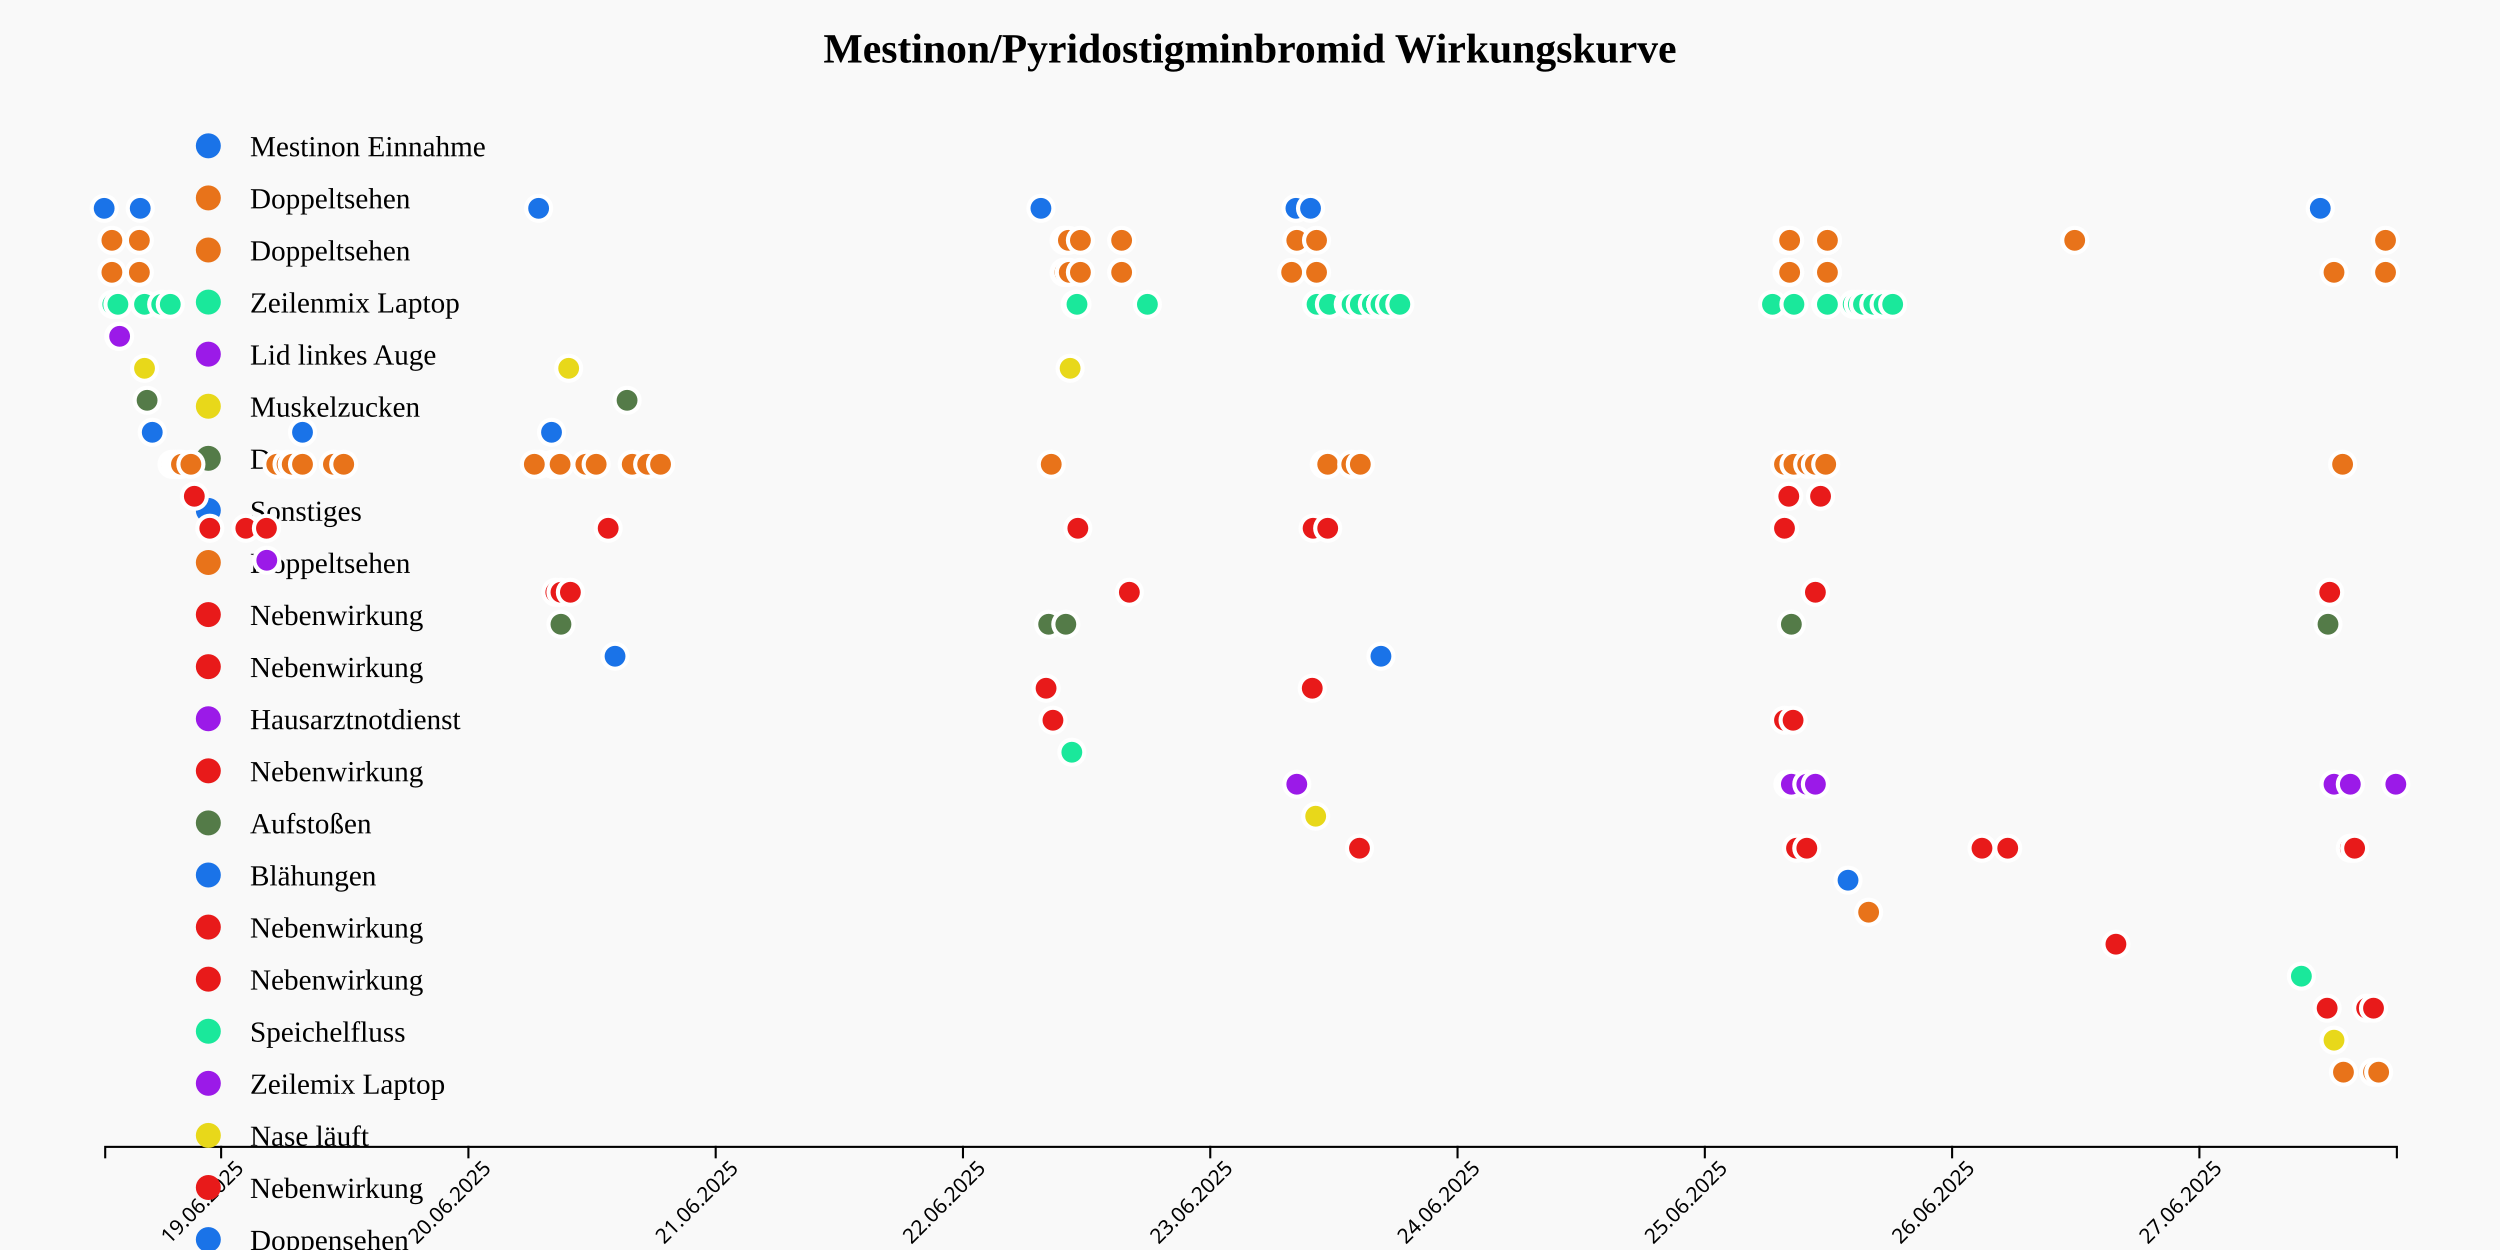
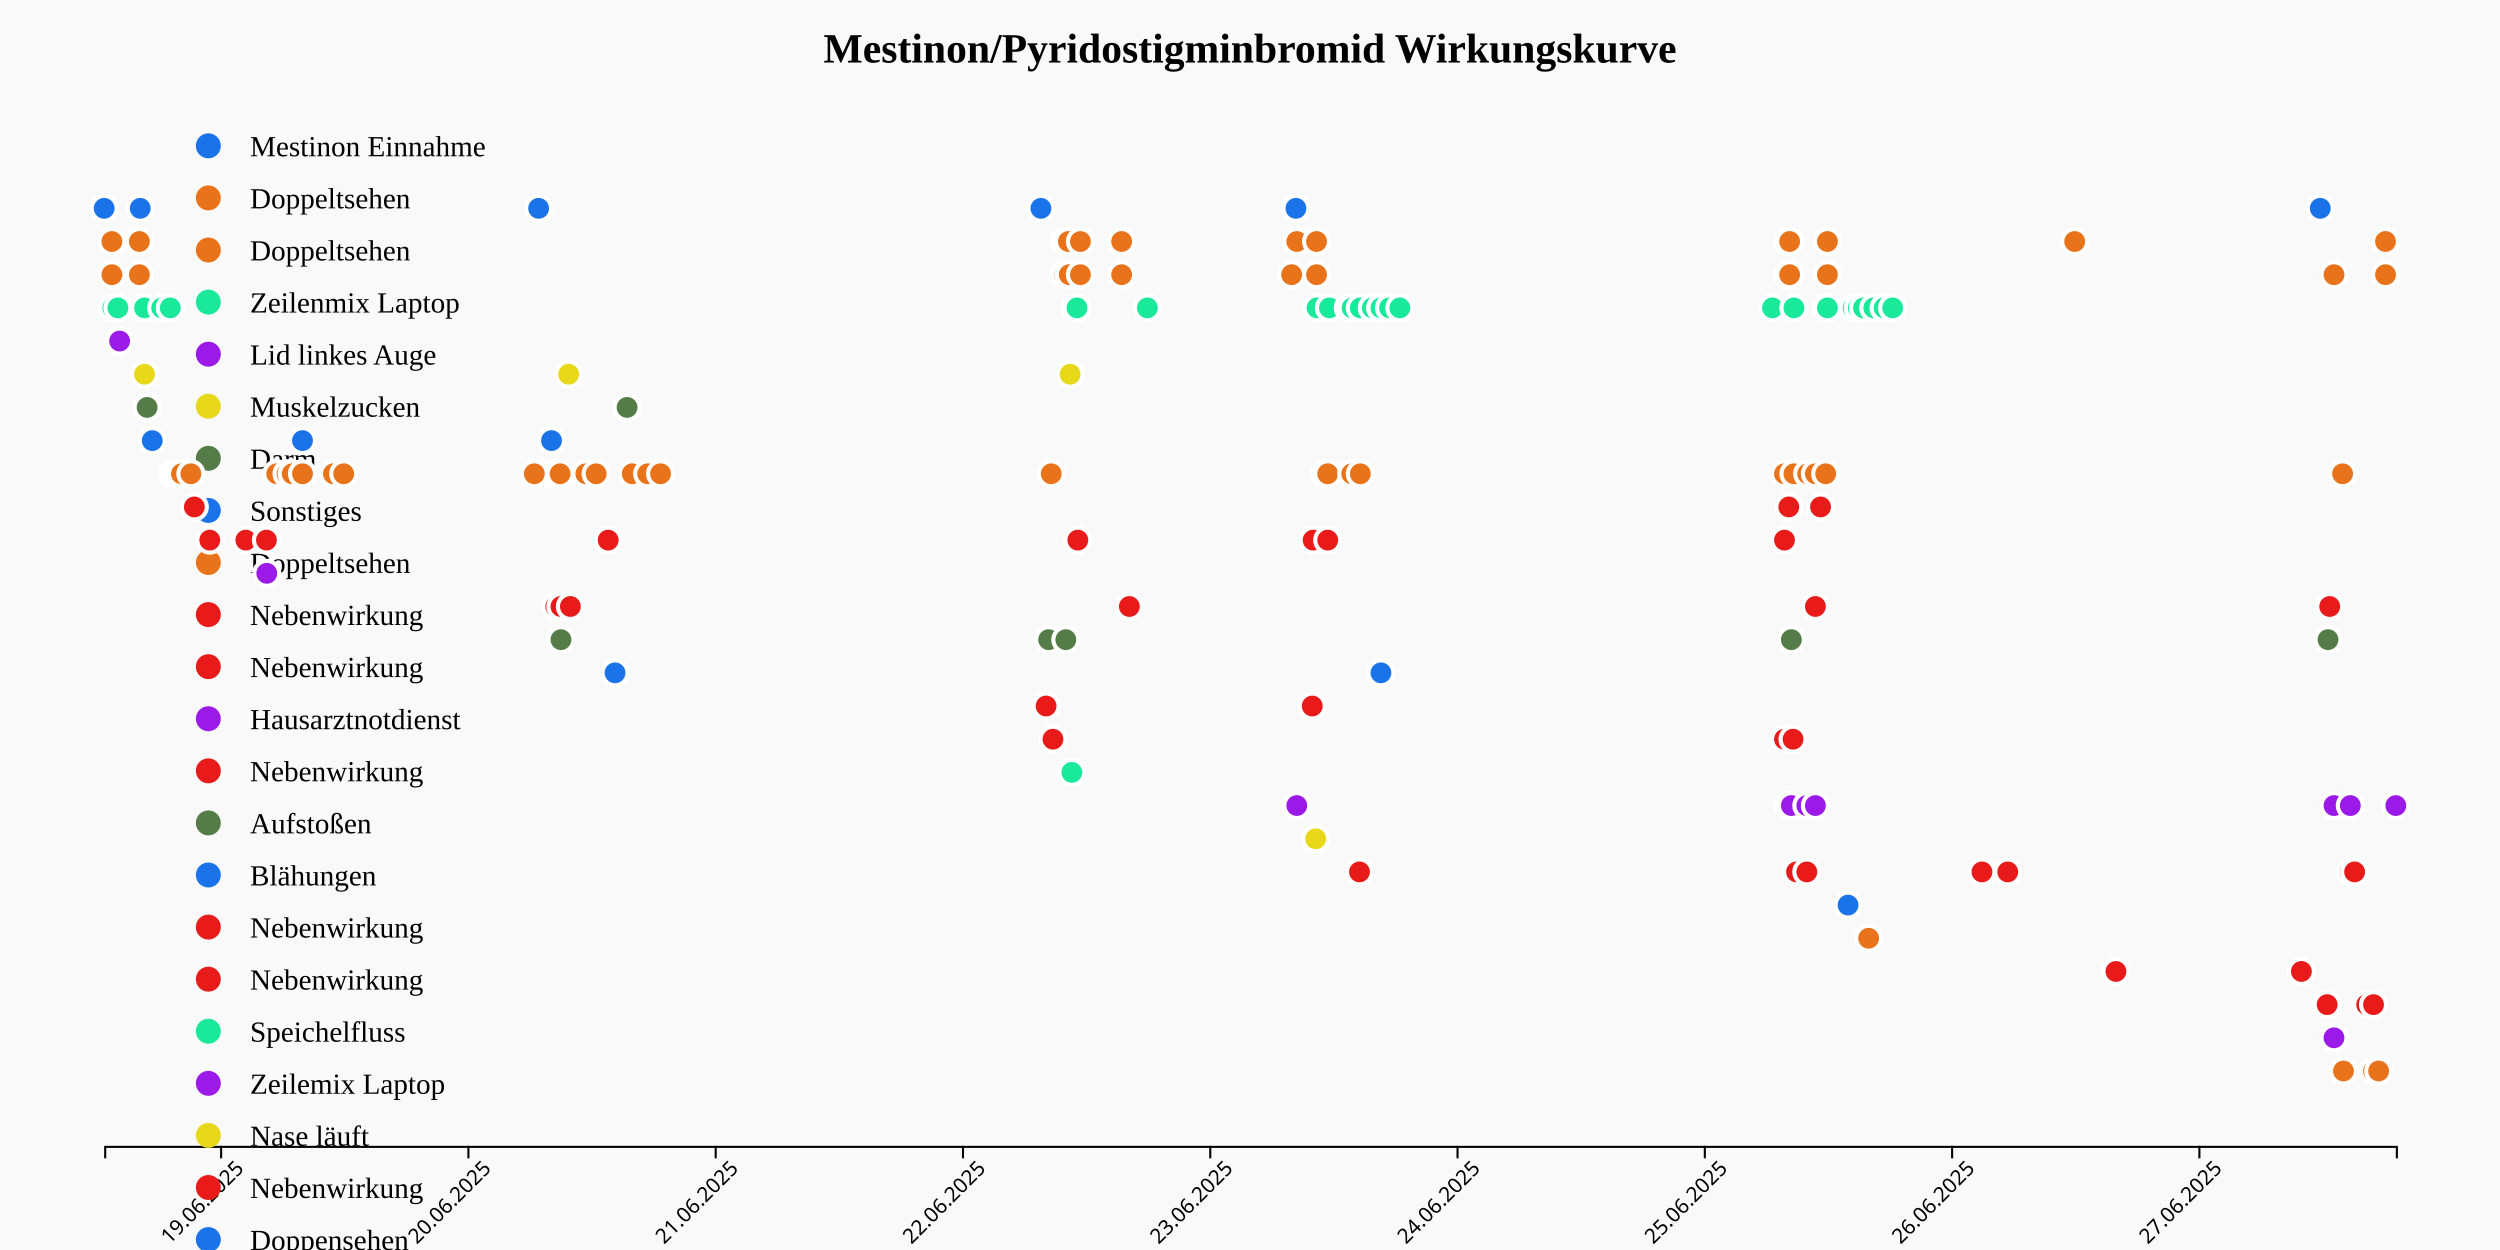
<svg xmlns="http://www.w3.org/2000/svg" width="1200" height="600">
  <rect width="1200" height="600" fill="#f9f9f9" />
  <text x="600" y="30" text-anchor="middle" font-size="20px" font-weight="bold">Mestinon/Pyridostigminbromid Wirkungskurve</text>
  <g transform="translate(0, 550)" fill="none" font-size="10" font-family="sans-serif" text-anchor="middle">
    <path class="domain" stroke="currentColor" d="M50.5,6V0.5H1150.5V6" />
    <g class="tick" opacity="1" transform="translate(106.1388,0)">
      <line stroke="currentColor" y2="6" />
      <text fill="currentColor" y="9" dy="0.71em" transform="rotate(-45)" text-anchor="end">19.06.2025</text>
    </g>
    <g class="tick" opacity="1" transform="translate(224.835,0)">
      <line stroke="currentColor" y2="6" />
      <text fill="currentColor" y="9" dy="0.71em" transform="rotate(-45)" text-anchor="end">20.06.2025</text>
    </g>
    <g class="tick" opacity="1" transform="translate(343.5311,0)">
      <line stroke="currentColor" y2="6" />
      <text fill="currentColor" y="9" dy="0.71em" transform="rotate(-45)" text-anchor="end">21.06.2025</text>
    </g>
    <g class="tick" opacity="1" transform="translate(462.2272,0)">
      <line stroke="currentColor" y2="6" />
      <text fill="currentColor" y="9" dy="0.71em" transform="rotate(-45)" text-anchor="end">22.06.2025</text>
    </g>
    <g class="tick" opacity="1" transform="translate(580.9234,0)">
      <line stroke="currentColor" y2="6" />
      <text fill="currentColor" y="9" dy="0.71em" transform="rotate(-45)" text-anchor="end">23.06.2025</text>
    </g>
    <g class="tick" opacity="1" transform="translate(699.6195,0)">
      <line stroke="currentColor" y2="6" />
      <text fill="currentColor" y="9" dy="0.71em" transform="rotate(-45)" text-anchor="end">24.06.2025</text>
    </g>
    <g class="tick" opacity="1" transform="translate(818.3157,0)">
      <line stroke="currentColor" y2="6" />
      <text fill="currentColor" y="9" dy="0.71em" transform="rotate(-45)" text-anchor="end">25.06.2025</text>
    </g>
    <g class="tick" opacity="1" transform="translate(937.0118,0)">
      <line stroke="currentColor" y2="6" />
      <text fill="currentColor" y="9" dy="0.71em" transform="rotate(-45)" text-anchor="end">26.06.2025</text>
    </g>
    <g class="tick" opacity="1" transform="translate(1055.708,0)">
      <line stroke="currentColor" y2="6" />
      <text fill="currentColor" y="9" dy="0.71em" transform="rotate(-45)" text-anchor="end">27.06.2025</text>
    </g>
  </g>
  <circle cx="100" cy="70" r="6" fill="#1a73e8" />
  <text x="120" y="75" font-size="14px">Mestinon Einnahme</text>
  <circle cx="100" cy="95" r="6" fill="#e8731a" />
  <text x="120" y="100" font-size="14px">Doppeltsehen</text>
  <circle cx="100" cy="120" r="6" fill="#e8731a" />
  <text x="120" y="125" font-size="14px">Doppeltsehen</text>
  <circle cx="100" cy="145" r="6" fill="#1ae89b" />
  <text x="120" y="150" font-size="14px">Zeilenmix Laptop</text>
  <circle cx="100" cy="170" r="6" fill="#9b1ae8" />
  <text x="120" y="175" font-size="14px">Lid linkes Auge</text>
  <circle cx="100" cy="195" r="6" fill="#e8d81a" />
  <text x="120" y="200" font-size="14px">Muskelzucken</text>
  <circle cx="100" cy="220" r="6" fill="#547b48" />
  <text x="120" y="225" font-size="14px">Darm</text>
  <circle cx="100" cy="245" r="6" fill="#1a73e8" />
  <text x="120" y="250" font-size="14px">Sonstiges</text>
  <circle cx="100" cy="270" r="6" fill="#e8731a" />
  <text x="120" y="275" font-size="14px">Doppeltsehen</text>
  <circle cx="100" cy="295" r="6" fill="#e81a1a" />
  <text x="120" y="300" font-size="14px">Nebenwirkung</text>
  <circle cx="100" cy="320" r="6" fill="#e81a1a" />
  <text x="120" y="325" font-size="14px">Nebenwirkung</text>
  <circle cx="100" cy="345" r="6" fill="#9b1ae8" />
  <text x="120" y="350" font-size="14px">Hausarztnotdienst</text>
  <circle cx="100" cy="370" r="6" fill="#e81a1a" />
  <text x="120" y="375" font-size="14px">Nebenwirkung</text>
  <circle cx="100" cy="395" r="6" fill="#547b48" />
  <text x="120" y="400" font-size="14px">Aufstoßen</text>
  <circle cx="100" cy="420" r="6" fill="#1a73e8" />
  <text x="120" y="425" font-size="14px">Blähungen</text>
  <circle cx="100" cy="445" r="6" fill="#e81a1a" />
  <text x="120" y="450" font-size="14px">Nebenwirkung</text>
  <circle cx="100" cy="470" r="6" fill="#e81a1a" />
  <text x="120" y="475" font-size="14px">Nebenwirkung</text>
  <circle cx="100" cy="495" r="6" fill="#1ae89b" />
  <text x="120" y="500" font-size="14px">Speichelfluss</text>
  <circle cx="100" cy="520" r="6" fill="#9b1ae8" />
  <text x="120" y="525" font-size="14px">Zeilemix Laptop</text>
  <circle cx="100" cy="545" r="6" fill="#e8d81a" />
  <text x="120" y="550" font-size="14px">Nase läuft</text>
  <circle cx="100" cy="570" r="6" fill="#e81a1a" />
  <text x="120" y="575" font-size="14px">Nebenwirkung</text>
  <circle cx="100" cy="595" r="6" fill="#1a73e8" />
  <text x="120" y="600" font-size="14px">Doppensehen</text>
  <circle cx="100" cy="620" r="6" fill="#e8731a" />
  <text x="120" y="625" font-size="14px">Vorlesen</text>
  <circle cx="100" cy="645" r="6" fill="#e81a1a" />
  <text x="120" y="650" font-size="14px">Stuhlgang</text>
-   <circle cx="100" cy="670" r="6" fill="#1ae89b" />
-   <text x="120" y="675" font-size="14px">Stuhlgangh</text>
-   <circle cx="100" cy="695" r="6" fill="#e81a1a" />
-   <text x="120" y="700" font-size="14px">Nebenwirkung</text>
-   <circle cx="100" cy="720" r="6" fill="#e8d81a" />
-   <text x="120" y="725" font-size="14px">Zeilenmix</text>
-   <circle cx="100" cy="745" r="6" fill="#e8731a" />
-   <text x="120" y="750" font-size="14px">Doppeltsehen</text>
+   <circle cx="100" cy="670" r="6" fill="#e81a1a" />
+   <text x="120" y="675" font-size="14px">Nebenwirkung</text>
+   <circle cx="100" cy="695" r="6" fill="#9b1ae8" />
+   <text x="120" y="700" font-size="14px">Zeilenmix</text>
+   <circle cx="100" cy="720" r="6" fill="#e8731a" />
+   <text x="120" y="725" font-size="14px">Doppeltsehen</text>
  <circle cx="50" cy="100" r="6" fill="#1a73e8" stroke="#fff" stroke-width="2" />
-   <circle cx="53.709" cy="115.357" r="6" fill="#e8731a" stroke="#fff" stroke-width="2" />
-   <circle cx="53.709" cy="130.714" r="6" fill="#e8731a" stroke="#fff" stroke-width="2" />
-   <circle cx="54.121" cy="146.071" r="6" fill="#1ae89b" stroke="#fff" stroke-width="2" />
-   <circle cx="56.594" cy="146.071" r="6" fill="#1ae89b" stroke="#fff" stroke-width="2" />
-   <circle cx="57.006" cy="161.429" r="6" fill="#9b1ae8" stroke="#fff" stroke-width="2" />
-   <circle cx="57.419" cy="161.429" r="6" fill="#9b1ae8" stroke="#fff" stroke-width="2" />
-   <circle cx="66.898" cy="115.357" r="6" fill="#e8731a" stroke="#fff" stroke-width="2" />
-   <circle cx="66.898" cy="130.714" r="6" fill="#e8731a" stroke="#fff" stroke-width="2" />
+   <circle cx="53.709" cy="115.926" r="6" fill="#e8731a" stroke="#fff" stroke-width="2" />
+   <circle cx="53.709" cy="131.852" r="6" fill="#e8731a" stroke="#fff" stroke-width="2" />
+   <circle cx="54.121" cy="147.778" r="6" fill="#1ae89b" stroke="#fff" stroke-width="2" />
+   <circle cx="56.594" cy="147.778" r="6" fill="#1ae89b" stroke="#fff" stroke-width="2" />
+   <circle cx="57.006" cy="163.704" r="6" fill="#9b1ae8" stroke="#fff" stroke-width="2" />
+   <circle cx="57.419" cy="163.704" r="6" fill="#9b1ae8" stroke="#fff" stroke-width="2" />
+   <circle cx="66.898" cy="115.926" r="6" fill="#e8731a" stroke="#fff" stroke-width="2" />
+   <circle cx="66.898" cy="131.852" r="6" fill="#e8731a" stroke="#fff" stroke-width="2" />
  <circle cx="67.31" cy="100" r="6" fill="#1a73e8" stroke="#fff" stroke-width="2" />
-   <circle cx="69.371" cy="176.786" r="6" fill="#e8d81a" stroke="#fff" stroke-width="2" />
-   <circle cx="70.607" cy="192.143" r="6" fill="#547b48" stroke="#fff" stroke-width="2" />
-   <circle cx="69.371" cy="146.071" r="6" fill="#1ae89b" stroke="#fff" stroke-width="2" />
-   <circle cx="73.08" cy="207.5" r="6" fill="#1a73e8" stroke="#fff" stroke-width="2" />
-   <circle cx="77.613" cy="146.071" r="6" fill="#1ae89b" stroke="#fff" stroke-width="2" />
-   <circle cx="81.735" cy="146.071" r="6" fill="#1ae89b" stroke="#fff" stroke-width="2" />
-   <circle cx="82.559" cy="222.857" r="6" fill="#e8731a" stroke="#fff" stroke-width="2" />
-   <circle cx="84.208" cy="222.857" r="6" fill="#e8731a" stroke="#fff" stroke-width="2" />
-   <circle cx="85.856" cy="222.857" r="6" fill="#e8731a" stroke="#fff" stroke-width="2" />
-   <circle cx="87.093" cy="222.857" r="6" fill="#e8731a" stroke="#fff" stroke-width="2" />
-   <circle cx="91.626" cy="222.857" r="6" fill="#e8731a" stroke="#fff" stroke-width="2" />
-   <circle cx="93.275" cy="238.214" r="6" fill="#e81a1a" stroke="#fff" stroke-width="2" />
-   <circle cx="100.693" cy="253.571" r="6" fill="#e81a1a" stroke="#fff" stroke-width="2" />
-   <circle cx="118.003" cy="253.571" r="6" fill="#e81a1a" stroke="#fff" stroke-width="2" />
-   <circle cx="127.894" cy="253.571" r="6" fill="#e81a1a" stroke="#fff" stroke-width="2" />
-   <circle cx="128.059" cy="268.929" r="6" fill="#9b1ae8" stroke="#fff" stroke-width="2" />
-   <circle cx="132.84" cy="222.857" r="6" fill="#e8731a" stroke="#fff" stroke-width="2" />
-   <circle cx="137.786" cy="222.857" r="6" fill="#e8731a" stroke="#fff" stroke-width="2" />
-   <circle cx="140.259" cy="222.857" r="6" fill="#e8731a" stroke="#fff" stroke-width="2" />
-   <circle cx="145.204" cy="222.857" r="6" fill="#e8731a" stroke="#fff" stroke-width="2" />
-   <circle cx="160.041" cy="222.857" r="6" fill="#e8731a" stroke="#fff" stroke-width="2" />
-   <circle cx="164.987" cy="222.857" r="6" fill="#e8731a" stroke="#fff" stroke-width="2" />
+   <circle cx="69.371" cy="179.63" r="6" fill="#e8d81a" stroke="#fff" stroke-width="2" />
+   <circle cx="70.607" cy="195.556" r="6" fill="#547b48" stroke="#fff" stroke-width="2" />
+   <circle cx="69.371" cy="147.778" r="6" fill="#1ae89b" stroke="#fff" stroke-width="2" />
+   <circle cx="73.08" cy="211.481" r="6" fill="#1a73e8" stroke="#fff" stroke-width="2" />
+   <circle cx="77.613" cy="147.778" r="6" fill="#1ae89b" stroke="#fff" stroke-width="2" />
+   <circle cx="81.735" cy="147.778" r="6" fill="#1ae89b" stroke="#fff" stroke-width="2" />
+   <circle cx="82.559" cy="227.407" r="6" fill="#e8731a" stroke="#fff" stroke-width="2" />
+   <circle cx="84.208" cy="227.407" r="6" fill="#e8731a" stroke="#fff" stroke-width="2" />
+   <circle cx="85.856" cy="227.407" r="6" fill="#e8731a" stroke="#fff" stroke-width="2" />
+   <circle cx="87.093" cy="227.407" r="6" fill="#e8731a" stroke="#fff" stroke-width="2" />
+   <circle cx="91.626" cy="227.407" r="6" fill="#e8731a" stroke="#fff" stroke-width="2" />
+   <circle cx="93.275" cy="243.333" r="6" fill="#e81a1a" stroke="#fff" stroke-width="2" />
+   <circle cx="100.693" cy="259.259" r="6" fill="#e81a1a" stroke="#fff" stroke-width="2" />
+   <circle cx="118.003" cy="259.259" r="6" fill="#e81a1a" stroke="#fff" stroke-width="2" />
+   <circle cx="127.894" cy="259.259" r="6" fill="#e81a1a" stroke="#fff" stroke-width="2" />
+   <circle cx="128.059" cy="275.185" r="6" fill="#9b1ae8" stroke="#fff" stroke-width="2" />
+   <circle cx="132.84" cy="227.407" r="6" fill="#e8731a" stroke="#fff" stroke-width="2" />
+   <circle cx="137.786" cy="227.407" r="6" fill="#e8731a" stroke="#fff" stroke-width="2" />
+   <circle cx="140.259" cy="227.407" r="6" fill="#e8731a" stroke="#fff" stroke-width="2" />
+   <circle cx="145.204" cy="227.407" r="6" fill="#e8731a" stroke="#fff" stroke-width="2" />
+   <circle cx="160.041" cy="227.407" r="6" fill="#e8731a" stroke="#fff" stroke-width="2" />
+   <circle cx="164.987" cy="227.407" r="6" fill="#e8731a" stroke="#fff" stroke-width="2" />
  <circle cx="258.543" cy="100" r="6" fill="#1a73e8" stroke="#fff" stroke-width="2" />
-   <circle cx="258.955" cy="222.857" r="6" fill="#e8731a" stroke="#fff" stroke-width="2" />
-   <circle cx="145.204" cy="207.5" r="6" fill="#1a73e8" stroke="#fff" stroke-width="2" />
-   <circle cx="264.725" cy="207.5" r="6" fill="#1a73e8" stroke="#fff" stroke-width="2" />
-   <circle cx="265.549" cy="222.857" r="6" fill="#e8731a" stroke="#fff" stroke-width="2" />
-   <circle cx="265.549" cy="222.857" r="6" fill="#e8731a" stroke="#fff" stroke-width="2" />
-   <circle cx="266.785" cy="284.286" r="6" fill="#e81a1a" stroke="#fff" stroke-width="2" />
-   <circle cx="266.785" cy="222.857" r="6" fill="#e8731a" stroke="#fff" stroke-width="2" />
-   <circle cx="268.846" cy="222.857" r="6" fill="#e8731a" stroke="#fff" stroke-width="2" />
-   <circle cx="269.258" cy="284.286" r="6" fill="#e81a1a" stroke="#fff" stroke-width="2" />
-   <circle cx="269.258" cy="299.643" r="6" fill="#547b48" stroke="#fff" stroke-width="2" />
-   <circle cx="272.967" cy="176.786" r="6" fill="#e8d81a" stroke="#fff" stroke-width="2" />
-   <circle cx="273.792" cy="284.286" r="6" fill="#e81a1a" stroke="#fff" stroke-width="2" />
-   <circle cx="281.21" cy="222.857" r="6" fill="#e8731a" stroke="#fff" stroke-width="2" />
-   <circle cx="286.156" cy="222.857" r="6" fill="#e8731a" stroke="#fff" stroke-width="2" />
-   <circle cx="291.926" cy="253.571" r="6" fill="#e81a1a" stroke="#fff" stroke-width="2" />
-   <circle cx="295.223" cy="315" r="6" fill="#1a73e8" stroke="#fff" stroke-width="2" />
-   <circle cx="300.993" cy="192.143" r="6" fill="#547b48" stroke="#fff" stroke-width="2" />
-   <circle cx="303.466" cy="222.857" r="6" fill="#e8731a" stroke="#fff" stroke-width="2" />
-   <circle cx="310.884" cy="222.857" r="6" fill="#e8731a" stroke="#fff" stroke-width="2" />
-   <circle cx="317.066" cy="222.857" r="6" fill="#e8731a" stroke="#fff" stroke-width="2" />
-   <circle cx="256.482" cy="222.857" r="6" fill="#e8731a" stroke="#fff" stroke-width="2" />
+   <circle cx="258.955" cy="227.407" r="6" fill="#e8731a" stroke="#fff" stroke-width="2" />
+   <circle cx="145.204" cy="211.481" r="6" fill="#1a73e8" stroke="#fff" stroke-width="2" />
+   <circle cx="264.725" cy="211.481" r="6" fill="#1a73e8" stroke="#fff" stroke-width="2" />
+   <circle cx="265.549" cy="227.407" r="6" fill="#e8731a" stroke="#fff" stroke-width="2" />
+   <circle cx="265.549" cy="227.407" r="6" fill="#e8731a" stroke="#fff" stroke-width="2" />
+   <circle cx="266.785" cy="291.111" r="6" fill="#e81a1a" stroke="#fff" stroke-width="2" />
+   <circle cx="266.785" cy="227.407" r="6" fill="#e8731a" stroke="#fff" stroke-width="2" />
+   <circle cx="268.846" cy="227.407" r="6" fill="#e8731a" stroke="#fff" stroke-width="2" />
+   <circle cx="269.258" cy="291.111" r="6" fill="#e81a1a" stroke="#fff" stroke-width="2" />
+   <circle cx="269.258" cy="307.037" r="6" fill="#547b48" stroke="#fff" stroke-width="2" />
+   <circle cx="272.967" cy="179.63" r="6" fill="#e8d81a" stroke="#fff" stroke-width="2" />
+   <circle cx="273.792" cy="291.111" r="6" fill="#e81a1a" stroke="#fff" stroke-width="2" />
+   <circle cx="281.21" cy="227.407" r="6" fill="#e8731a" stroke="#fff" stroke-width="2" />
+   <circle cx="286.156" cy="227.407" r="6" fill="#e8731a" stroke="#fff" stroke-width="2" />
+   <circle cx="291.926" cy="259.259" r="6" fill="#e81a1a" stroke="#fff" stroke-width="2" />
+   <circle cx="295.223" cy="322.963" r="6" fill="#1a73e8" stroke="#fff" stroke-width="2" />
+   <circle cx="300.993" cy="195.556" r="6" fill="#547b48" stroke="#fff" stroke-width="2" />
+   <circle cx="303.466" cy="227.407" r="6" fill="#e8731a" stroke="#fff" stroke-width="2" />
+   <circle cx="310.884" cy="227.407" r="6" fill="#e8731a" stroke="#fff" stroke-width="2" />
+   <circle cx="317.066" cy="227.407" r="6" fill="#e8731a" stroke="#fff" stroke-width="2" />
+   <circle cx="256.482" cy="227.407" r="6" fill="#e8731a" stroke="#fff" stroke-width="2" />
  <circle cx="499.644" cy="100" r="6" fill="#1a73e8" stroke="#fff" stroke-width="2" />
-   <circle cx="502.117" cy="330.357" r="6" fill="#e81a1a" stroke="#fff" stroke-width="2" />
-   <circle cx="503.353" cy="299.643" r="6" fill="#547b48" stroke="#fff" stroke-width="2" />
-   <circle cx="504.59" cy="222.857" r="6" fill="#e8731a" stroke="#fff" stroke-width="2" />
-   <circle cx="505.414" cy="345.714" r="6" fill="#e81a1a" stroke="#fff" stroke-width="2" />
-   <circle cx="510.772" cy="130.714" r="6" fill="#e8731a" stroke="#fff" stroke-width="2" />
-   <circle cx="510.772" cy="115.357" r="6" fill="#e8731a" stroke="#fff" stroke-width="2" />
-   <circle cx="511.184" cy="130.714" r="6" fill="#e8731a" stroke="#fff" stroke-width="2" />
-   <circle cx="511.184" cy="115.357" r="6" fill="#e8731a" stroke="#fff" stroke-width="2" />
-   <circle cx="511.596" cy="299.643" r="6" fill="#547b48" stroke="#fff" stroke-width="2" />
-   <circle cx="512.833" cy="115.357" r="6" fill="#e8731a" stroke="#fff" stroke-width="2" />
-   <circle cx="513.245" cy="130.714" r="6" fill="#e8731a" stroke="#fff" stroke-width="2" />
-   <circle cx="513.657" cy="176.786" r="6" fill="#e8d81a" stroke="#fff" stroke-width="2" />
-   <circle cx="514.481" cy="361.071" r="6" fill="#1ae89b" stroke="#fff" stroke-width="2" />
-   <circle cx="516.13" cy="146.071" r="6" fill="#1ae89b" stroke="#fff" stroke-width="2" />
-   <circle cx="516.954" cy="146.071" r="6" fill="#1ae89b" stroke="#fff" stroke-width="2" />
-   <circle cx="517.366" cy="253.571" r="6" fill="#e81a1a" stroke="#fff" stroke-width="2" />
-   <circle cx="518.602" cy="130.714" r="6" fill="#e8731a" stroke="#fff" stroke-width="2" />
-   <circle cx="518.602" cy="115.357" r="6" fill="#e8731a" stroke="#fff" stroke-width="2" />
-   <circle cx="538.385" cy="115.357" r="6" fill="#e8731a" stroke="#fff" stroke-width="2" />
-   <circle cx="542.094" cy="284.286" r="6" fill="#e81a1a" stroke="#fff" stroke-width="2" />
-   <circle cx="550.749" cy="146.071" r="6" fill="#1ae89b" stroke="#fff" stroke-width="2" />
-   <circle cx="538.385" cy="130.714" r="6" fill="#e8731a" stroke="#fff" stroke-width="2" />
-   <circle cx="619.989" cy="130.714" r="6" fill="#e8731a" stroke="#fff" stroke-width="2" />
+   <circle cx="502.117" cy="338.889" r="6" fill="#e81a1a" stroke="#fff" stroke-width="2" />
+   <circle cx="503.353" cy="307.037" r="6" fill="#547b48" stroke="#fff" stroke-width="2" />
+   <circle cx="504.59" cy="227.407" r="6" fill="#e8731a" stroke="#fff" stroke-width="2" />
+   <circle cx="505.414" cy="354.815" r="6" fill="#e81a1a" stroke="#fff" stroke-width="2" />
+   <circle cx="510.772" cy="131.852" r="6" fill="#e8731a" stroke="#fff" stroke-width="2" />
+   <circle cx="510.772" cy="115.926" r="6" fill="#e8731a" stroke="#fff" stroke-width="2" />
+   <circle cx="511.184" cy="131.852" r="6" fill="#e8731a" stroke="#fff" stroke-width="2" />
+   <circle cx="511.184" cy="115.926" r="6" fill="#e8731a" stroke="#fff" stroke-width="2" />
+   <circle cx="511.596" cy="307.037" r="6" fill="#547b48" stroke="#fff" stroke-width="2" />
+   <circle cx="512.833" cy="115.926" r="6" fill="#e8731a" stroke="#fff" stroke-width="2" />
+   <circle cx="513.245" cy="131.852" r="6" fill="#e8731a" stroke="#fff" stroke-width="2" />
+   <circle cx="513.657" cy="179.63" r="6" fill="#e8d81a" stroke="#fff" stroke-width="2" />
+   <circle cx="514.481" cy="370.741" r="6" fill="#1ae89b" stroke="#fff" stroke-width="2" />
+   <circle cx="516.13" cy="147.778" r="6" fill="#1ae89b" stroke="#fff" stroke-width="2" />
+   <circle cx="516.954" cy="147.778" r="6" fill="#1ae89b" stroke="#fff" stroke-width="2" />
+   <circle cx="517.366" cy="259.259" r="6" fill="#e81a1a" stroke="#fff" stroke-width="2" />
+   <circle cx="518.602" cy="131.852" r="6" fill="#e8731a" stroke="#fff" stroke-width="2" />
+   <circle cx="518.602" cy="115.926" r="6" fill="#e8731a" stroke="#fff" stroke-width="2" />
+   <circle cx="538.385" cy="115.926" r="6" fill="#e8731a" stroke="#fff" stroke-width="2" />
+   <circle cx="542.094" cy="291.111" r="6" fill="#e81a1a" stroke="#fff" stroke-width="2" />
+   <circle cx="550.749" cy="147.778" r="6" fill="#1ae89b" stroke="#fff" stroke-width="2" />
+   <circle cx="538.385" cy="131.852" r="6" fill="#e8731a" stroke="#fff" stroke-width="2" />
+   <circle cx="619.989" cy="131.852" r="6" fill="#e8731a" stroke="#fff" stroke-width="2" />
  <circle cx="622.049" cy="100" r="6" fill="#1a73e8" stroke="#fff" stroke-width="2" />
-   <circle cx="622.462" cy="115.357" r="6" fill="#e8731a" stroke="#fff" stroke-width="2" />
-   <circle cx="622.462" cy="376.429" r="6" fill="#9b1ae8" stroke="#fff" stroke-width="2" />
-   <circle cx="629.056" cy="100" r="6" fill="#1a73e8" stroke="#fff" stroke-width="2" />
-   <circle cx="629.88" cy="330.357" r="6" fill="#e81a1a" stroke="#fff" stroke-width="2" />
-   <circle cx="630.292" cy="253.571" r="6" fill="#e81a1a" stroke="#fff" stroke-width="2" />
-   <circle cx="631.529" cy="391.786" r="6" fill="#e8d81a" stroke="#fff" stroke-width="2" />
-   <circle cx="631.941" cy="130.714" r="6" fill="#e8731a" stroke="#fff" stroke-width="2" />
-   <circle cx="631.941" cy="115.357" r="6" fill="#e8731a" stroke="#fff" stroke-width="2" />
-   <circle cx="631.941" cy="146.071" r="6" fill="#1ae89b" stroke="#fff" stroke-width="2" />
-   <circle cx="632.188" cy="146.071" r="6" fill="#1ae89b" stroke="#fff" stroke-width="2" />
-   <circle cx="635.65" cy="222.857" r="6" fill="#e8731a" stroke="#fff" stroke-width="2" />
-   <circle cx="637.299" cy="253.571" r="6" fill="#e81a1a" stroke="#fff" stroke-width="2" />
-   <circle cx="638.123" cy="146.071" r="6" fill="#1ae89b" stroke="#fff" stroke-width="2" />
-   <circle cx="637.299" cy="222.857" r="6" fill="#e8731a" stroke="#fff" stroke-width="2" />
-   <circle cx="647.19" cy="146.071" r="6" fill="#1ae89b" stroke="#fff" stroke-width="2" />
-   <circle cx="648.839" cy="222.857" r="6" fill="#e8731a" stroke="#fff" stroke-width="2" />
-   <circle cx="648.921" cy="146.071" r="6" fill="#1ae89b" stroke="#fff" stroke-width="2" />
-   <circle cx="649.003" cy="146.071" r="6" fill="#1ae89b" stroke="#fff" stroke-width="2" />
-   <circle cx="652.548" cy="407.143" r="6" fill="#e81a1a" stroke="#fff" stroke-width="2" />
-   <circle cx="652.96" cy="222.857" r="6" fill="#e8731a" stroke="#fff" stroke-width="2" />
-   <circle cx="652.96" cy="146.071" r="6" fill="#1ae89b" stroke="#fff" stroke-width="2" />
-   <circle cx="658.73" cy="146.071" r="6" fill="#1ae89b" stroke="#fff" stroke-width="2" />
-   <circle cx="662.851" cy="315" r="6" fill="#1a73e8" stroke="#fff" stroke-width="2" />
-   <circle cx="662.851" cy="146.071" r="6" fill="#1ae89b" stroke="#fff" stroke-width="2" />
-   <circle cx="662.851" cy="146.071" r="6" fill="#1ae89b" stroke="#fff" stroke-width="2" />
-   <circle cx="662.851" cy="146.071" r="6" fill="#1ae89b" stroke="#fff" stroke-width="2" />
-   <circle cx="666.973" cy="146.071" r="6" fill="#1ae89b" stroke="#fff" stroke-width="2" />
-   <circle cx="671.918" cy="146.071" r="6" fill="#1ae89b" stroke="#fff" stroke-width="2" />
-   <circle cx="850.787" cy="146.071" r="6" fill="#1ae89b" stroke="#fff" stroke-width="2" />
-   <circle cx="856.557" cy="253.571" r="6" fill="#e81a1a" stroke="#fff" stroke-width="2" />
-   <circle cx="856.557" cy="345.714" r="6" fill="#e81a1a" stroke="#fff" stroke-width="2" />
-   <circle cx="856.557" cy="222.857" r="6" fill="#e8731a" stroke="#fff" stroke-width="2" />
-   <circle cx="857.793" cy="115.357" r="6" fill="#e8731a" stroke="#fff" stroke-width="2" />
-   <circle cx="857.793" cy="130.714" r="6" fill="#e8731a" stroke="#fff" stroke-width="2" />
-   <circle cx="858.617" cy="238.214" r="6" fill="#e81a1a" stroke="#fff" stroke-width="2" />
-   <circle cx="858.205" cy="376.429" r="6" fill="#9b1ae8" stroke="#fff" stroke-width="2" />
-   <circle cx="859.03" cy="130.714" r="6" fill="#e8731a" stroke="#fff" stroke-width="2" />
-   <circle cx="859.854" cy="299.643" r="6" fill="#547b48" stroke="#fff" stroke-width="2" />
-   <circle cx="859.854" cy="376.429" r="6" fill="#9b1ae8" stroke="#fff" stroke-width="2" />
-   <circle cx="859.03" cy="130.714" r="6" fill="#e8731a" stroke="#fff" stroke-width="2" />
-   <circle cx="859.03" cy="115.357" r="6" fill="#e8731a" stroke="#fff" stroke-width="2" />
-   <circle cx="860.678" cy="345.714" r="6" fill="#e81a1a" stroke="#fff" stroke-width="2" />
-   <circle cx="861.09" cy="222.857" r="6" fill="#e8731a" stroke="#fff" stroke-width="2" />
-   <circle cx="861.09" cy="146.071" r="6" fill="#1ae89b" stroke="#fff" stroke-width="2" />
-   <circle cx="862.327" cy="407.143" r="6" fill="#e81a1a" stroke="#fff" stroke-width="2" />
-   <circle cx="867.685" cy="222.857" r="6" fill="#e8731a" stroke="#fff" stroke-width="2" />
-   <circle cx="867.272" cy="407.143" r="6" fill="#e81a1a" stroke="#fff" stroke-width="2" />
-   <circle cx="867.272" cy="376.429" r="6" fill="#9b1ae8" stroke="#fff" stroke-width="2" />
-   <circle cx="871.394" cy="376.429" r="6" fill="#9b1ae8" stroke="#fff" stroke-width="2" />
-   <circle cx="871.394" cy="222.857" r="6" fill="#e8731a" stroke="#fff" stroke-width="2" />
-   <circle cx="871.394" cy="284.286" r="6" fill="#e81a1a" stroke="#fff" stroke-width="2" />
-   <circle cx="873.867" cy="238.214" r="6" fill="#e81a1a" stroke="#fff" stroke-width="2" />
-   <circle cx="876.339" cy="222.857" r="6" fill="#e8731a" stroke="#fff" stroke-width="2" />
-   <circle cx="876.339" cy="146.071" r="6" fill="#1ae89b" stroke="#fff" stroke-width="2" />
-   <circle cx="877.164" cy="146.071" r="6" fill="#1ae89b" stroke="#fff" stroke-width="2" />
-   <circle cx="877.164" cy="130.714" r="6" fill="#e8731a" stroke="#fff" stroke-width="2" />
-   <circle cx="877.164" cy="115.357" r="6" fill="#e8731a" stroke="#fff" stroke-width="2" />
-   <circle cx="877.164" cy="146.071" r="6" fill="#1ae89b" stroke="#fff" stroke-width="2" />
-   <circle cx="887.055" cy="422.5" r="6" fill="#1a73e8" stroke="#fff" stroke-width="2" />
-   <circle cx="889.528" cy="146.071" r="6" fill="#1ae89b" stroke="#fff" stroke-width="2" />
-   <circle cx="892.001" cy="146.071" r="6" fill="#1ae89b" stroke="#fff" stroke-width="2" />
-   <circle cx="894.474" cy="146.071" r="6" fill="#1ae89b" stroke="#fff" stroke-width="2" />
-   <circle cx="896.946" cy="437.857" r="6" fill="#e8731a" stroke="#fff" stroke-width="2" />
-   <circle cx="899.419" cy="146.071" r="6" fill="#1ae89b" stroke="#fff" stroke-width="2" />
-   <circle cx="904.365" cy="146.071" r="6" fill="#1ae89b" stroke="#fff" stroke-width="2" />
-   <circle cx="908.486" cy="146.071" r="6" fill="#1ae89b" stroke="#fff" stroke-width="2" />
-   <circle cx="877.164" cy="130.714" r="6" fill="#e8731a" stroke="#fff" stroke-width="2" />
-   <circle cx="877.164" cy="115.357" r="6" fill="#e8731a" stroke="#fff" stroke-width="2" />
-   <circle cx="951.349" cy="407.143" r="6" fill="#e81a1a" stroke="#fff" stroke-width="2" />
-   <circle cx="963.713" cy="407.143" r="6" fill="#e81a1a" stroke="#fff" stroke-width="2" />
-   <circle cx="1015.643" cy="453.214" r="6" fill="#e81a1a" stroke="#fff" stroke-width="2" />
-   <circle cx="995.86" cy="115.357" r="6" fill="#e8731a" stroke="#fff" stroke-width="2" />
-   <circle cx="1104.665" cy="468.571" r="6" fill="#1ae89b" stroke="#fff" stroke-width="2" />
+   <circle cx="622.462" cy="115.926" r="6" fill="#e8731a" stroke="#fff" stroke-width="2" />
+   <circle cx="622.462" cy="386.667" r="6" fill="#9b1ae8" stroke="#fff" stroke-width="2" />
+   <circle cx="629.88" cy="338.889" r="6" fill="#e81a1a" stroke="#fff" stroke-width="2" />
+   <circle cx="630.292" cy="259.259" r="6" fill="#e81a1a" stroke="#fff" stroke-width="2" />
+   <circle cx="631.529" cy="402.593" r="6" fill="#e8d81a" stroke="#fff" stroke-width="2" />
+   <circle cx="631.941" cy="131.852" r="6" fill="#e8731a" stroke="#fff" stroke-width="2" />
+   <circle cx="631.941" cy="115.926" r="6" fill="#e8731a" stroke="#fff" stroke-width="2" />
+   <circle cx="631.941" cy="147.778" r="6" fill="#1ae89b" stroke="#fff" stroke-width="2" />
+   <circle cx="632.188" cy="147.778" r="6" fill="#1ae89b" stroke="#fff" stroke-width="2" />
+   <circle cx="635.65" cy="227.407" r="6" fill="#e8731a" stroke="#fff" stroke-width="2" />
+   <circle cx="637.299" cy="259.259" r="6" fill="#e81a1a" stroke="#fff" stroke-width="2" />
+   <circle cx="638.123" cy="147.778" r="6" fill="#1ae89b" stroke="#fff" stroke-width="2" />
+   <circle cx="637.299" cy="227.407" r="6" fill="#e8731a" stroke="#fff" stroke-width="2" />
+   <circle cx="647.19" cy="147.778" r="6" fill="#1ae89b" stroke="#fff" stroke-width="2" />
+   <circle cx="648.839" cy="227.407" r="6" fill="#e8731a" stroke="#fff" stroke-width="2" />
+   <circle cx="648.921" cy="147.778" r="6" fill="#1ae89b" stroke="#fff" stroke-width="2" />
+   <circle cx="649.003" cy="147.778" r="6" fill="#1ae89b" stroke="#fff" stroke-width="2" />
+   <circle cx="652.548" cy="418.519" r="6" fill="#e81a1a" stroke="#fff" stroke-width="2" />
+   <circle cx="652.96" cy="227.407" r="6" fill="#e8731a" stroke="#fff" stroke-width="2" />
+   <circle cx="652.96" cy="147.778" r="6" fill="#1ae89b" stroke="#fff" stroke-width="2" />
+   <circle cx="658.73" cy="147.778" r="6" fill="#1ae89b" stroke="#fff" stroke-width="2" />
+   <circle cx="662.851" cy="322.963" r="6" fill="#1a73e8" stroke="#fff" stroke-width="2" />
+   <circle cx="662.851" cy="147.778" r="6" fill="#1ae89b" stroke="#fff" stroke-width="2" />
+   <circle cx="662.851" cy="147.778" r="6" fill="#1ae89b" stroke="#fff" stroke-width="2" />
+   <circle cx="662.851" cy="147.778" r="6" fill="#1ae89b" stroke="#fff" stroke-width="2" />
+   <circle cx="666.973" cy="147.778" r="6" fill="#1ae89b" stroke="#fff" stroke-width="2" />
+   <circle cx="671.918" cy="147.778" r="6" fill="#1ae89b" stroke="#fff" stroke-width="2" />
+   <circle cx="850.787" cy="147.778" r="6" fill="#1ae89b" stroke="#fff" stroke-width="2" />
+   <circle cx="856.557" cy="259.259" r="6" fill="#e81a1a" stroke="#fff" stroke-width="2" />
+   <circle cx="856.557" cy="354.815" r="6" fill="#e81a1a" stroke="#fff" stroke-width="2" />
+   <circle cx="856.557" cy="227.407" r="6" fill="#e8731a" stroke="#fff" stroke-width="2" />
+   <circle cx="857.793" cy="115.926" r="6" fill="#e8731a" stroke="#fff" stroke-width="2" />
+   <circle cx="857.793" cy="131.852" r="6" fill="#e8731a" stroke="#fff" stroke-width="2" />
+   <circle cx="858.617" cy="243.333" r="6" fill="#e81a1a" stroke="#fff" stroke-width="2" />
+   <circle cx="858.205" cy="386.667" r="6" fill="#9b1ae8" stroke="#fff" stroke-width="2" />
+   <circle cx="859.03" cy="131.852" r="6" fill="#e8731a" stroke="#fff" stroke-width="2" />
+   <circle cx="859.854" cy="307.037" r="6" fill="#547b48" stroke="#fff" stroke-width="2" />
+   <circle cx="859.854" cy="386.667" r="6" fill="#9b1ae8" stroke="#fff" stroke-width="2" />
+   <circle cx="859.03" cy="131.852" r="6" fill="#e8731a" stroke="#fff" stroke-width="2" />
+   <circle cx="859.03" cy="115.926" r="6" fill="#e8731a" stroke="#fff" stroke-width="2" />
+   <circle cx="860.678" cy="354.815" r="6" fill="#e81a1a" stroke="#fff" stroke-width="2" />
+   <circle cx="861.09" cy="227.407" r="6" fill="#e8731a" stroke="#fff" stroke-width="2" />
+   <circle cx="861.09" cy="147.778" r="6" fill="#1ae89b" stroke="#fff" stroke-width="2" />
+   <circle cx="862.327" cy="418.519" r="6" fill="#e81a1a" stroke="#fff" stroke-width="2" />
+   <circle cx="867.685" cy="227.407" r="6" fill="#e8731a" stroke="#fff" stroke-width="2" />
+   <circle cx="867.272" cy="418.519" r="6" fill="#e81a1a" stroke="#fff" stroke-width="2" />
+   <circle cx="867.272" cy="386.667" r="6" fill="#9b1ae8" stroke="#fff" stroke-width="2" />
+   <circle cx="871.394" cy="386.667" r="6" fill="#9b1ae8" stroke="#fff" stroke-width="2" />
+   <circle cx="871.394" cy="227.407" r="6" fill="#e8731a" stroke="#fff" stroke-width="2" />
+   <circle cx="871.394" cy="291.111" r="6" fill="#e81a1a" stroke="#fff" stroke-width="2" />
+   <circle cx="873.867" cy="243.333" r="6" fill="#e81a1a" stroke="#fff" stroke-width="2" />
+   <circle cx="876.339" cy="227.407" r="6" fill="#e8731a" stroke="#fff" stroke-width="2" />
+   <circle cx="876.339" cy="147.778" r="6" fill="#1ae89b" stroke="#fff" stroke-width="2" />
+   <circle cx="877.164" cy="147.778" r="6" fill="#1ae89b" stroke="#fff" stroke-width="2" />
+   <circle cx="877.164" cy="131.852" r="6" fill="#e8731a" stroke="#fff" stroke-width="2" />
+   <circle cx="877.164" cy="115.926" r="6" fill="#e8731a" stroke="#fff" stroke-width="2" />
+   <circle cx="877.164" cy="147.778" r="6" fill="#1ae89b" stroke="#fff" stroke-width="2" />
+   <circle cx="887.055" cy="434.444" r="6" fill="#1a73e8" stroke="#fff" stroke-width="2" />
+   <circle cx="889.528" cy="147.778" r="6" fill="#1ae89b" stroke="#fff" stroke-width="2" />
+   <circle cx="892.001" cy="147.778" r="6" fill="#1ae89b" stroke="#fff" stroke-width="2" />
+   <circle cx="894.474" cy="147.778" r="6" fill="#1ae89b" stroke="#fff" stroke-width="2" />
+   <circle cx="896.946" cy="450.37" r="6" fill="#e8731a" stroke="#fff" stroke-width="2" />
+   <circle cx="899.419" cy="147.778" r="6" fill="#1ae89b" stroke="#fff" stroke-width="2" />
+   <circle cx="904.365" cy="147.778" r="6" fill="#1ae89b" stroke="#fff" stroke-width="2" />
+   <circle cx="908.486" cy="147.778" r="6" fill="#1ae89b" stroke="#fff" stroke-width="2" />
+   <circle cx="877.164" cy="131.852" r="6" fill="#e8731a" stroke="#fff" stroke-width="2" />
+   <circle cx="877.164" cy="115.926" r="6" fill="#e8731a" stroke="#fff" stroke-width="2" />
+   <circle cx="951.349" cy="418.519" r="6" fill="#e81a1a" stroke="#fff" stroke-width="2" />
+   <circle cx="963.713" cy="418.519" r="6" fill="#e81a1a" stroke="#fff" stroke-width="2" />
+   <circle cx="1015.643" cy="466.296" r="6" fill="#e81a1a" stroke="#fff" stroke-width="2" />
+   <circle cx="995.86" cy="115.926" r="6" fill="#e8731a" stroke="#fff" stroke-width="2" />
+   <circle cx="1104.665" cy="466.296" r="6" fill="#e81a1a" stroke="#fff" stroke-width="2" />
  <circle cx="1113.732" cy="100" r="6" fill="#1a73e8" stroke="#fff" stroke-width="2" />
-   <circle cx="1118.265" cy="284.286" r="6" fill="#e81a1a" stroke="#fff" stroke-width="2" />
-   <circle cx="1117.029" cy="483.929" r="6" fill="#e81a1a" stroke="#fff" stroke-width="2" />
-   <circle cx="1117.441" cy="299.643" r="6" fill="#547b48" stroke="#fff" stroke-width="2" />
-   <circle cx="1120.326" cy="499.286" r="6" fill="#e8d81a" stroke="#fff" stroke-width="2" />
-   <circle cx="1120.326" cy="130.714" r="6" fill="#e8731a" stroke="#fff" stroke-width="2" />
-   <circle cx="1124.447" cy="222.857" r="6" fill="#e8731a" stroke="#fff" stroke-width="2" />
-   <circle cx="1120.326" cy="376.429" r="6" fill="#9b1ae8" stroke="#fff" stroke-width="2" />
-   <circle cx="1124.859" cy="514.643" r="6" fill="#e8731a" stroke="#fff" stroke-width="2" />
-   <circle cx="1128.157" cy="376.429" r="6" fill="#9b1ae8" stroke="#fff" stroke-width="2" />
-   <circle cx="1128.157" cy="407.143" r="6" fill="#e81a1a" stroke="#fff" stroke-width="2" />
-   <circle cx="1130.217" cy="407.143" r="6" fill="#e81a1a" stroke="#fff" stroke-width="2" />
-   <circle cx="1135.987" cy="483.929" r="6" fill="#e81a1a" stroke="#fff" stroke-width="2" />
-   <circle cx="1139.284" cy="514.643" r="6" fill="#e8731a" stroke="#fff" stroke-width="2" />
-   <circle cx="1139.284" cy="483.929" r="6" fill="#e81a1a" stroke="#fff" stroke-width="2" />
-   <circle cx="1141.757" cy="514.643" r="6" fill="#e8731a" stroke="#fff" stroke-width="2" />
-   <circle cx="1145.054" cy="130.714" r="6" fill="#e8731a" stroke="#fff" stroke-width="2" />
-   <circle cx="1145.054" cy="115.357" r="6" fill="#e8731a" stroke="#fff" stroke-width="2" />
-   <circle cx="1150" cy="376.429" r="6" fill="#9b1ae8" stroke="#fff" stroke-width="2" />
+   <circle cx="1118.265" cy="291.111" r="6" fill="#e81a1a" stroke="#fff" stroke-width="2" />
+   <circle cx="1117.029" cy="482.222" r="6" fill="#e81a1a" stroke="#fff" stroke-width="2" />
+   <circle cx="1117.441" cy="307.037" r="6" fill="#547b48" stroke="#fff" stroke-width="2" />
+   <circle cx="1120.326" cy="498.148" r="6" fill="#9b1ae8" stroke="#fff" stroke-width="2" />
+   <circle cx="1120.326" cy="131.852" r="6" fill="#e8731a" stroke="#fff" stroke-width="2" />
+   <circle cx="1124.447" cy="227.407" r="6" fill="#e8731a" stroke="#fff" stroke-width="2" />
+   <circle cx="1120.326" cy="386.667" r="6" fill="#9b1ae8" stroke="#fff" stroke-width="2" />
+   <circle cx="1124.859" cy="514.074" r="6" fill="#e8731a" stroke="#fff" stroke-width="2" />
+   <circle cx="1128.157" cy="386.667" r="6" fill="#9b1ae8" stroke="#fff" stroke-width="2" />
+   <circle cx="1128.157" cy="418.519" r="6" fill="#e81a1a" stroke="#fff" stroke-width="2" />
+   <circle cx="1130.217" cy="418.519" r="6" fill="#e81a1a" stroke="#fff" stroke-width="2" />
+   <circle cx="1135.987" cy="482.222" r="6" fill="#e81a1a" stroke="#fff" stroke-width="2" />
+   <circle cx="1139.284" cy="514.074" r="6" fill="#e8731a" stroke="#fff" stroke-width="2" />
+   <circle cx="1139.284" cy="482.222" r="6" fill="#e81a1a" stroke="#fff" stroke-width="2" />
+   <circle cx="1141.757" cy="514.074" r="6" fill="#e8731a" stroke="#fff" stroke-width="2" />
+   <circle cx="1145.054" cy="131.852" r="6" fill="#e8731a" stroke="#fff" stroke-width="2" />
+   <circle cx="1145.054" cy="115.926" r="6" fill="#e8731a" stroke="#fff" stroke-width="2" />
+   <circle cx="1150" cy="386.667" r="6" fill="#9b1ae8" stroke="#fff" stroke-width="2" />
</svg>
